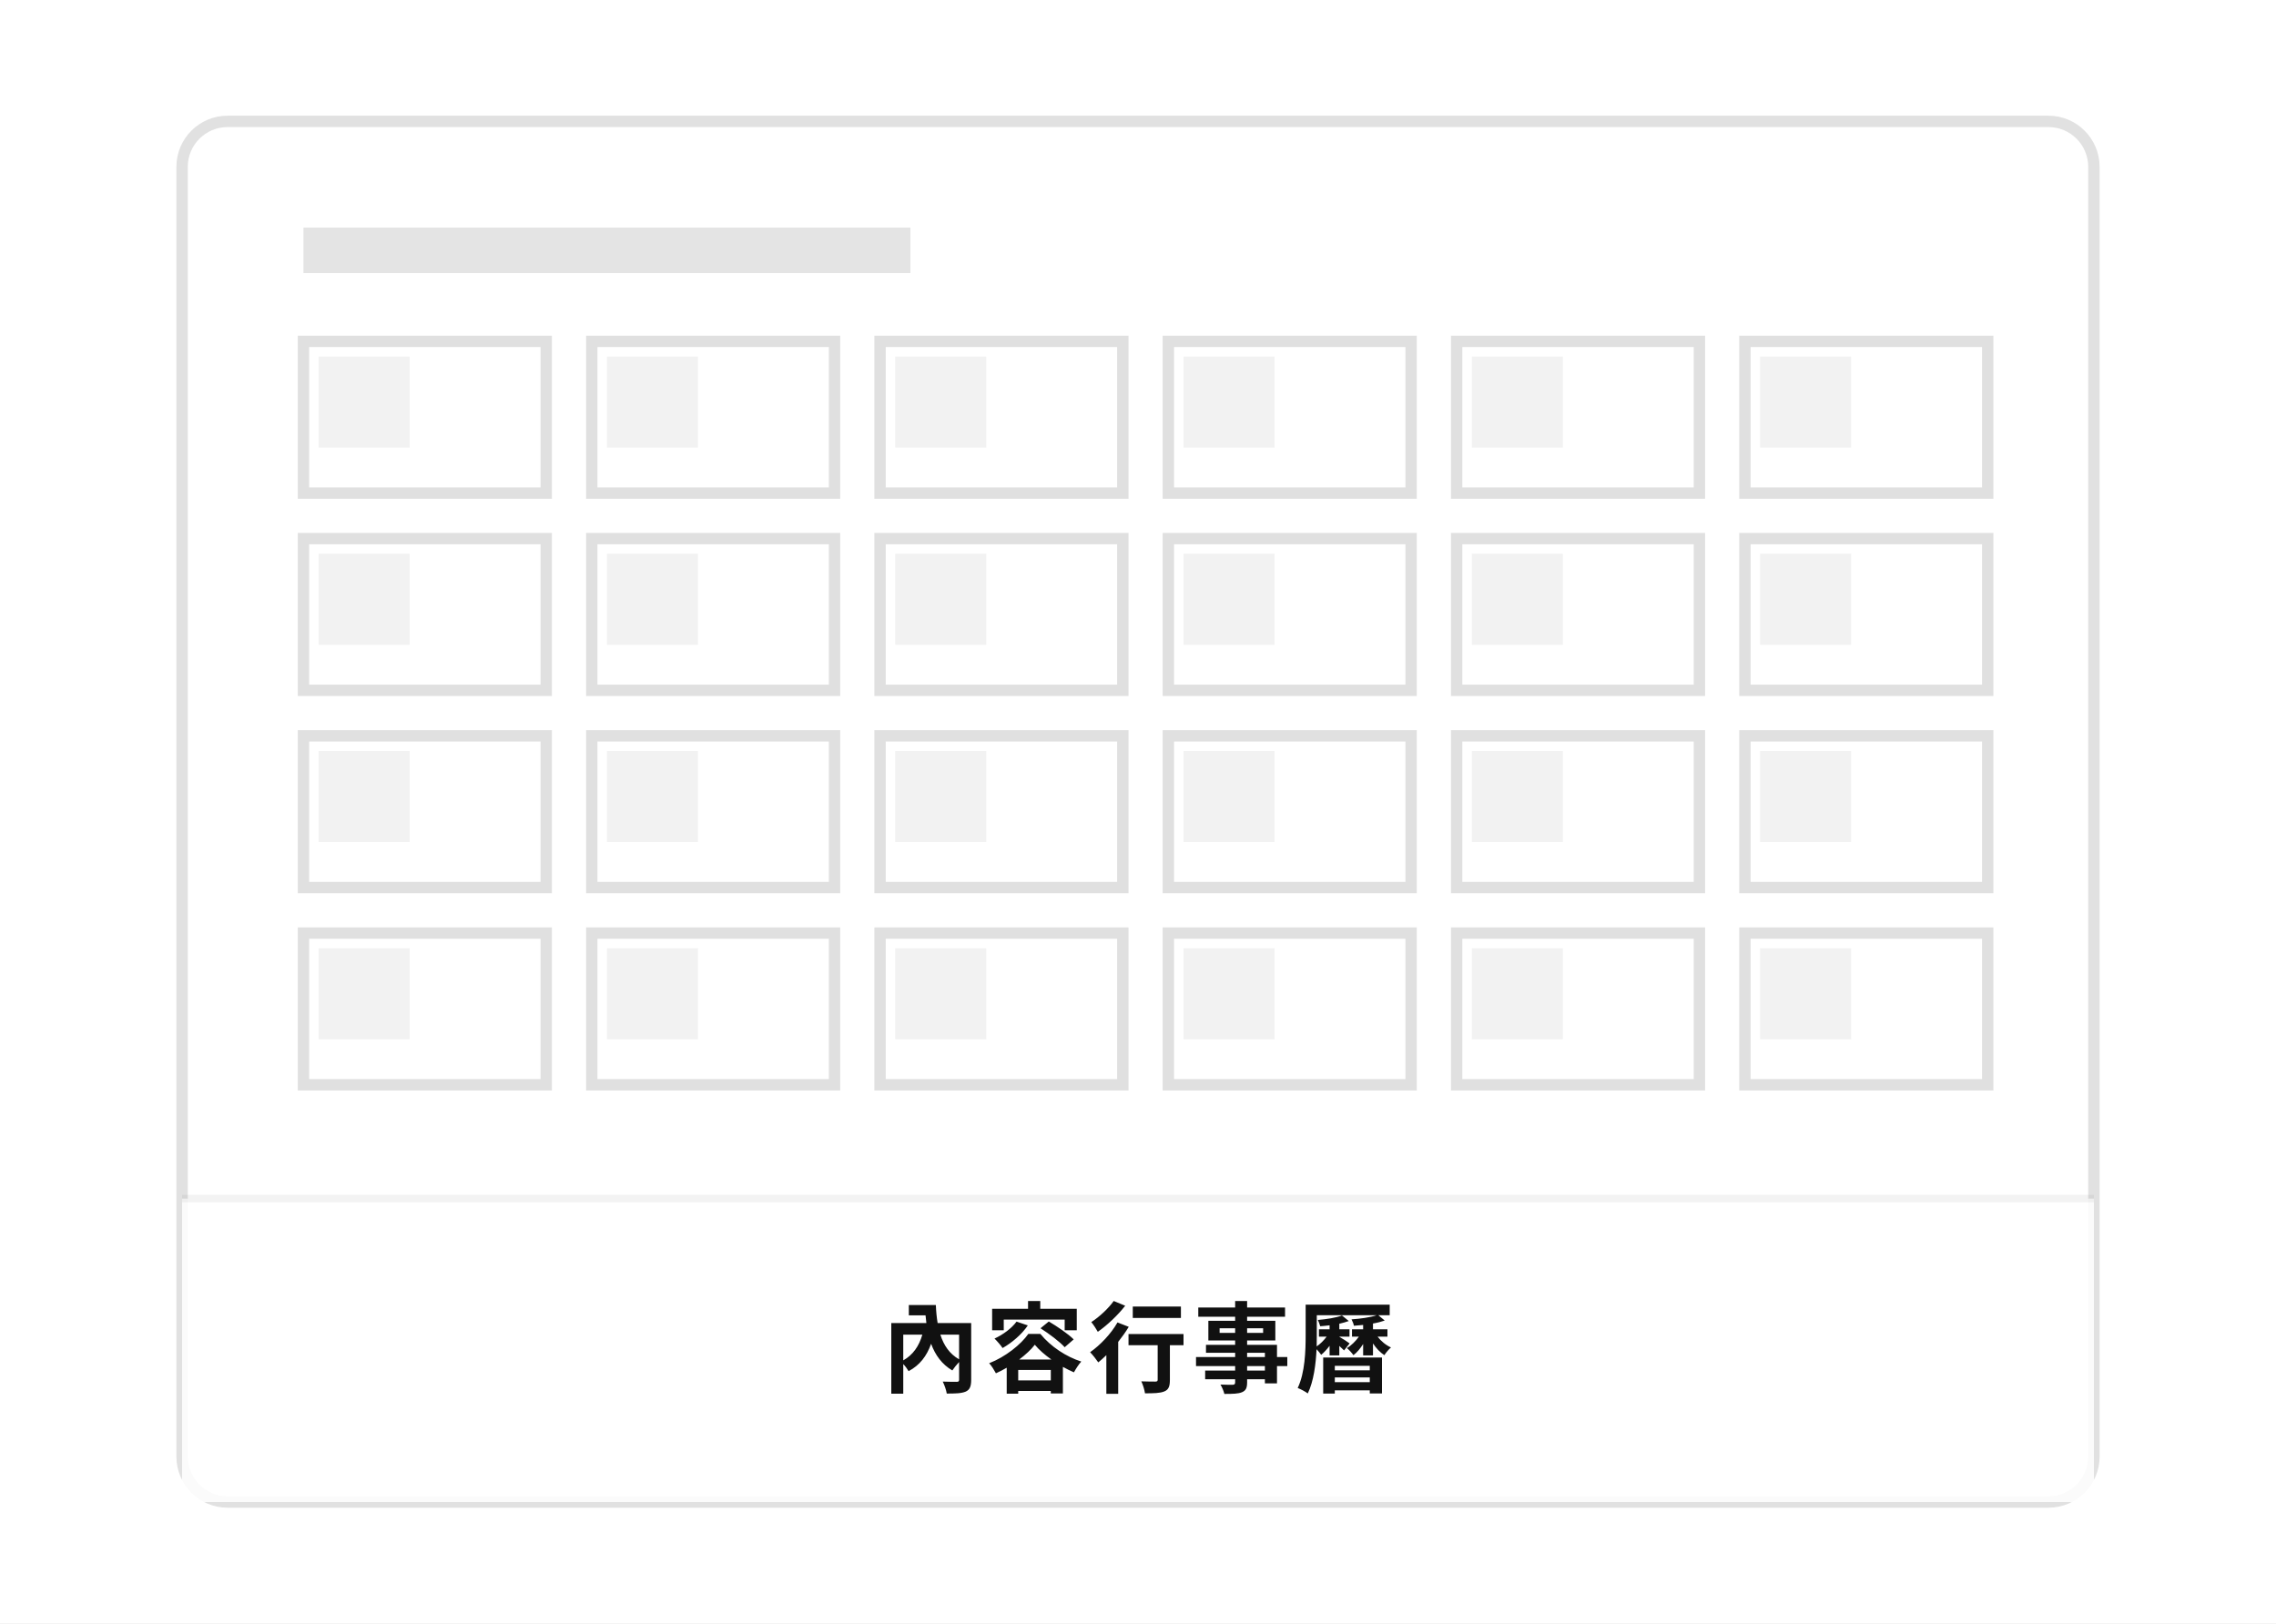
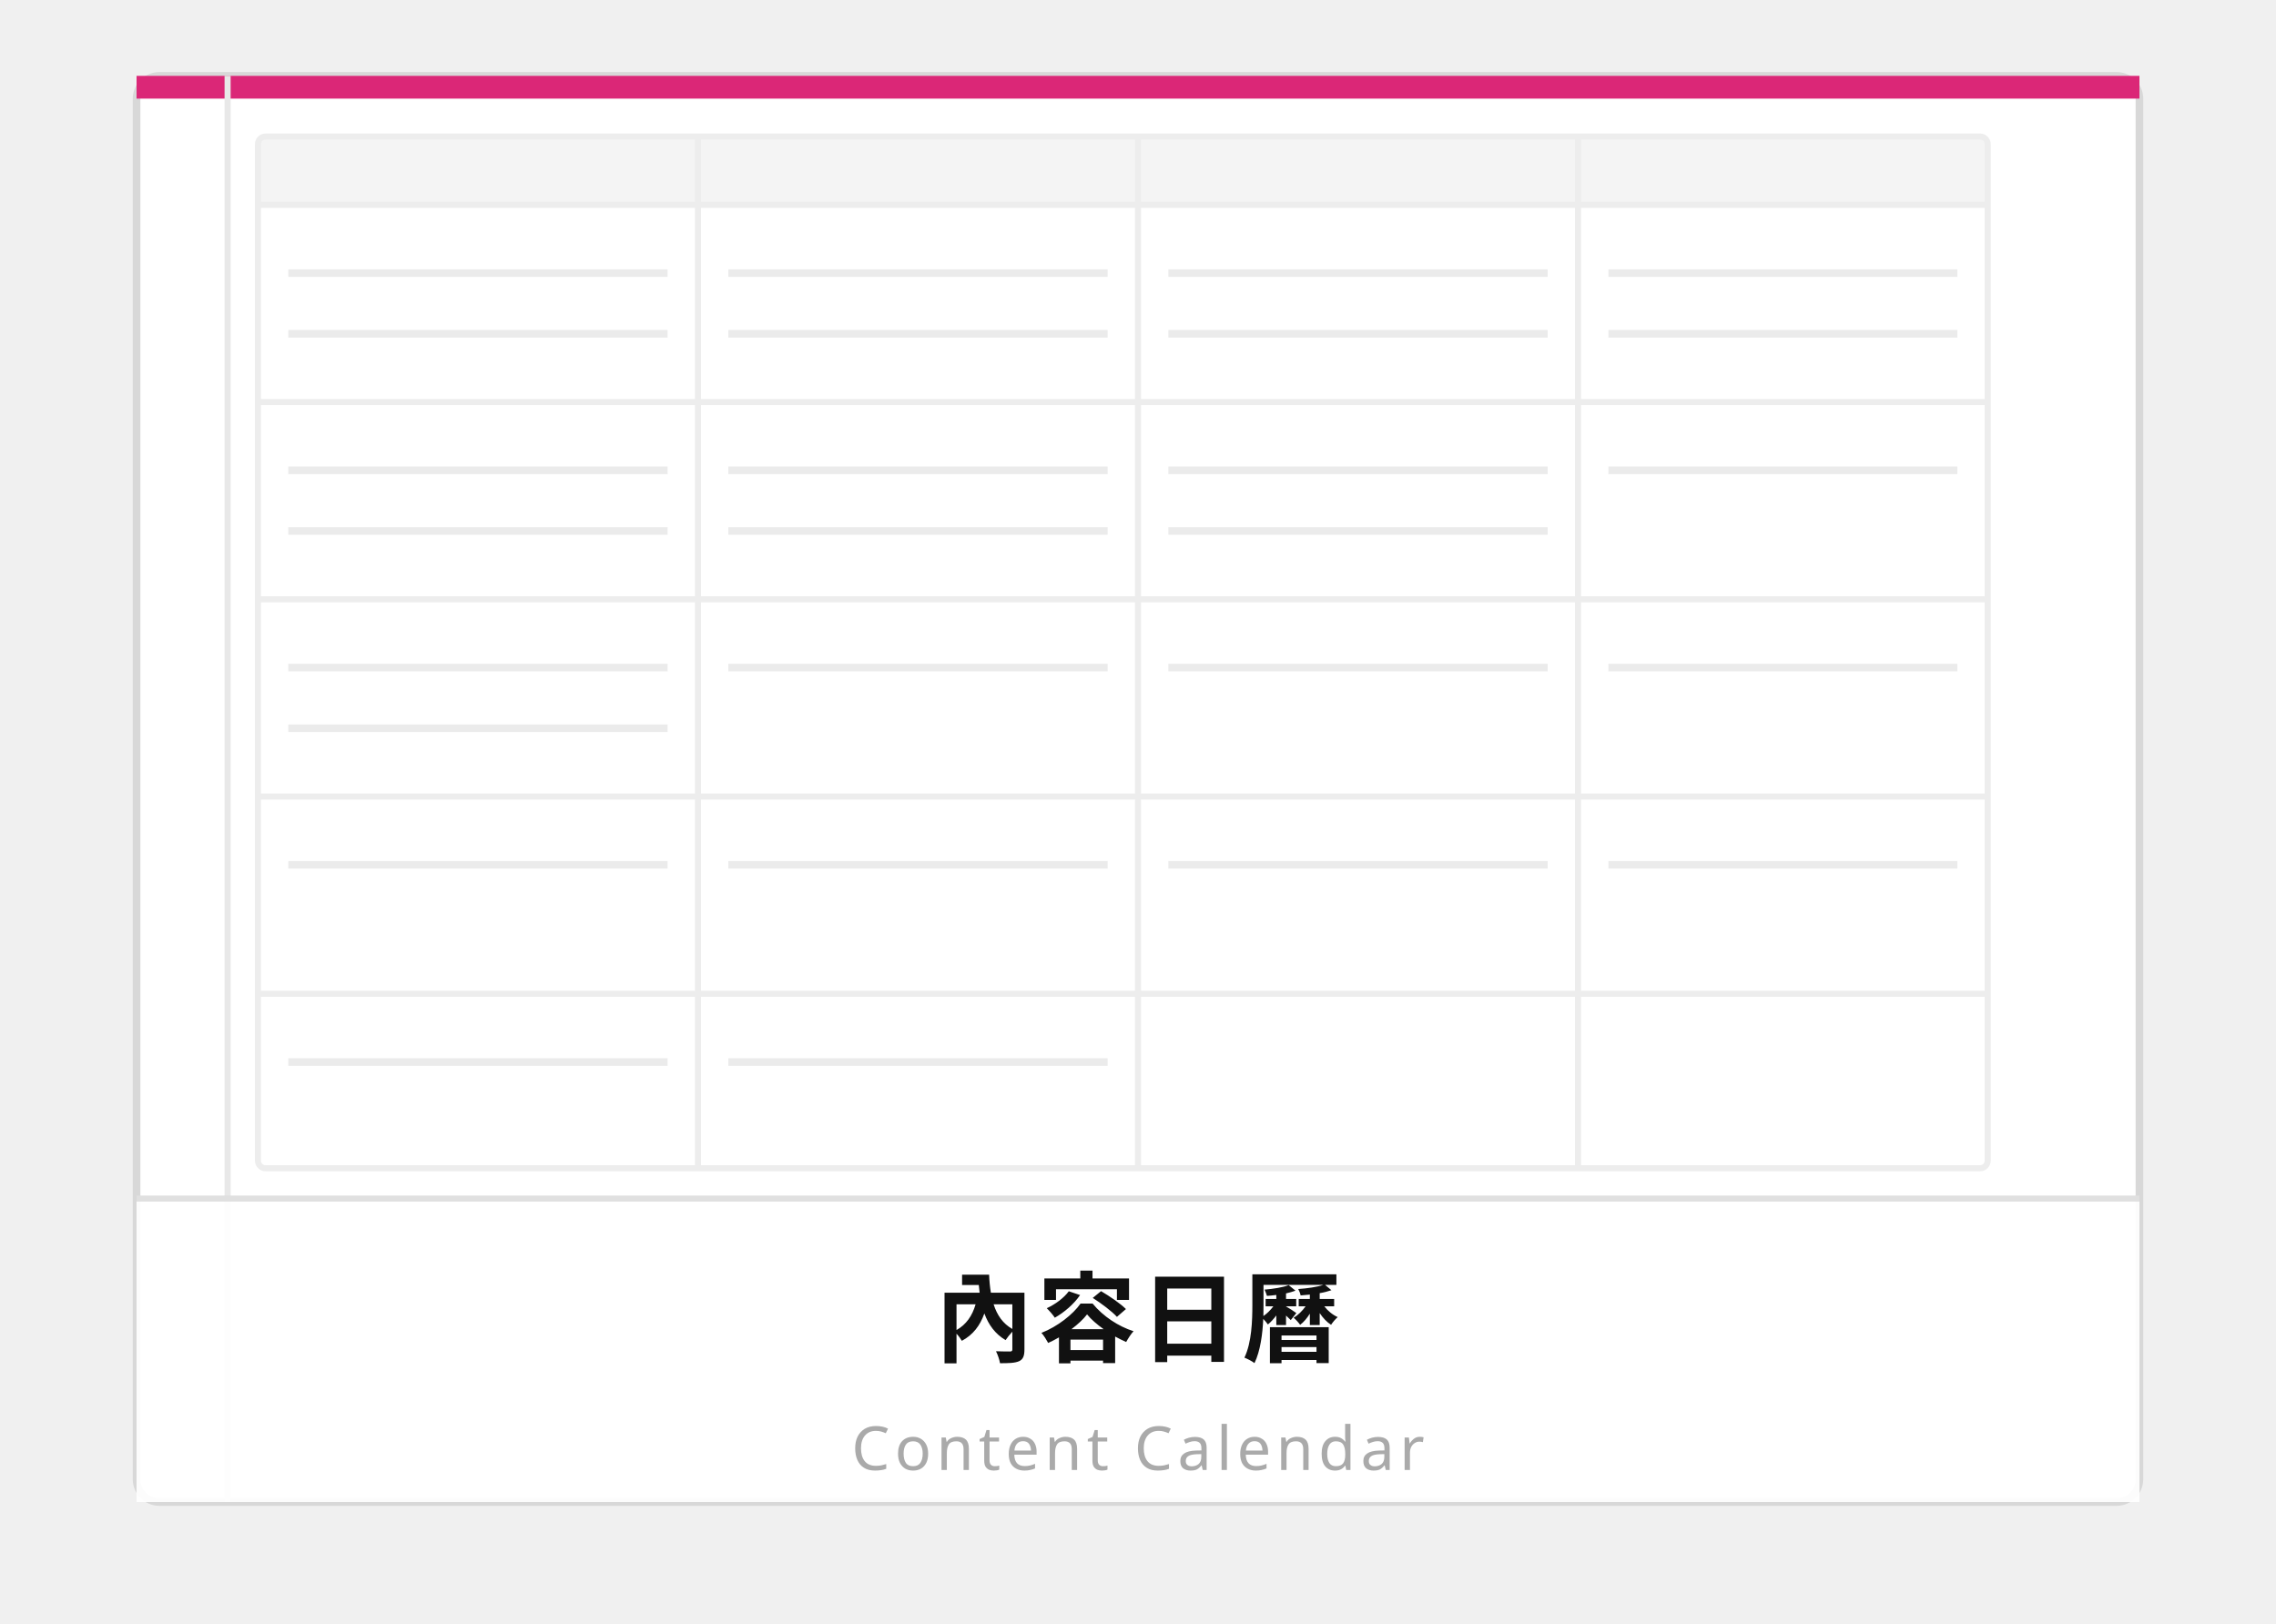
<svg xmlns="http://www.w3.org/2000/svg" viewBox="0 0 300 214">
-   <rect width="100%" height="100%" fill="#ffffff" />
-   <rect x="24" y="16" width="252" height="182" fill="#ffffff" stroke="#e1e1e1" stroke-width="1.5" rx="6" />
-   <g opacity="0.6">
-     <rect x="40" y="30" width="80" height="6" fill="#d2d2d2" stroke="none" stroke-width="1.5" rx="0" />
-     <rect x="40" y="45" width="32" height="20" fill="none" stroke="#ccc" stroke-width="1.5" rx="0" />
-     <rect x="42" y="47" width="12" height="12" fill="#eaeaea" stroke="none" stroke-width="1.5" rx="0" />
-     <rect x="78" y="45" width="32" height="20" fill="none" stroke="#ccc" stroke-width="1.5" rx="0" />
-     <rect x="80" y="47" width="12" height="12" fill="#eaeaea" stroke="none" stroke-width="1.5" rx="0" />
-     <rect x="116" y="45" width="32" height="20" fill="none" stroke="#ccc" stroke-width="1.5" rx="0" />
-     <rect x="118" y="47" width="12" height="12" fill="#eaeaea" stroke="none" stroke-width="1.5" rx="0" />
-     <rect x="154" y="45" width="32" height="20" fill="none" stroke="#ccc" stroke-width="1.5" rx="0" />
-     <rect x="156" y="47" width="12" height="12" fill="#eaeaea" stroke="none" stroke-width="1.5" rx="0" />
-     <rect x="192" y="45" width="32" height="20" fill="none" stroke="#ccc" stroke-width="1.5" rx="0" />
-     <rect x="194" y="47" width="12" height="12" fill="#eaeaea" stroke="none" stroke-width="1.5" rx="0" />
-     <rect x="230" y="45" width="32" height="20" fill="none" stroke="#ccc" stroke-width="1.5" rx="0" />
-     <rect x="232" y="47" width="12" height="12" fill="#eaeaea" stroke="none" stroke-width="1.5" rx="0" />
-     <rect x="40" y="71" width="32" height="20" fill="none" stroke="#ccc" stroke-width="1.5" rx="0" />
-     <rect x="42" y="73" width="12" height="12" fill="#eaeaea" stroke="none" stroke-width="1.5" rx="0" />
-     <rect x="78" y="71" width="32" height="20" fill="none" stroke="#ccc" stroke-width="1.5" rx="0" />
-     <rect x="80" y="73" width="12" height="12" fill="#eaeaea" stroke="none" stroke-width="1.5" rx="0" />
-     <rect x="116" y="71" width="32" height="20" fill="none" stroke="#ccc" stroke-width="1.5" rx="0" />
-     <rect x="118" y="73" width="12" height="12" fill="#eaeaea" stroke="none" stroke-width="1.5" rx="0" />
-     <rect x="154" y="71" width="32" height="20" fill="none" stroke="#ccc" stroke-width="1.5" rx="0" />
-     <rect x="156" y="73" width="12" height="12" fill="#eaeaea" stroke="none" stroke-width="1.5" rx="0" />
-     <rect x="192" y="71" width="32" height="20" fill="none" stroke="#ccc" stroke-width="1.5" rx="0" />
-     <rect x="194" y="73" width="12" height="12" fill="#eaeaea" stroke="none" stroke-width="1.5" rx="0" />
-     <rect x="230" y="71" width="32" height="20" fill="none" stroke="#ccc" stroke-width="1.5" rx="0" />
-     <rect x="232" y="73" width="12" height="12" fill="#eaeaea" stroke="none" stroke-width="1.5" rx="0" />
-     <rect x="40" y="97" width="32" height="20" fill="none" stroke="#ccc" stroke-width="1.5" rx="0" />
-     <rect x="42" y="99" width="12" height="12" fill="#eaeaea" stroke="none" stroke-width="1.5" rx="0" />
-     <rect x="78" y="97" width="32" height="20" fill="none" stroke="#ccc" stroke-width="1.5" rx="0" />
-     <rect x="80" y="99" width="12" height="12" fill="#eaeaea" stroke="none" stroke-width="1.5" rx="0" />
-     <rect x="116" y="97" width="32" height="20" fill="none" stroke="#ccc" stroke-width="1.5" rx="0" />
-     <rect x="118" y="99" width="12" height="12" fill="#eaeaea" stroke="none" stroke-width="1.5" rx="0" />
-     <rect x="154" y="97" width="32" height="20" fill="none" stroke="#ccc" stroke-width="1.5" rx="0" />
-     <rect x="156" y="99" width="12" height="12" fill="#eaeaea" stroke="none" stroke-width="1.5" rx="0" />
-     <rect x="192" y="97" width="32" height="20" fill="none" stroke="#ccc" stroke-width="1.5" rx="0" />
-     <rect x="194" y="99" width="12" height="12" fill="#eaeaea" stroke="none" stroke-width="1.5" rx="0" />
-     <rect x="230" y="97" width="32" height="20" fill="none" stroke="#ccc" stroke-width="1.5" rx="0" />
-     <rect x="232" y="99" width="12" height="12" fill="#eaeaea" stroke="none" stroke-width="1.5" rx="0" />
-     <rect x="40" y="123" width="32" height="20" fill="none" stroke="#ccc" stroke-width="1.5" rx="0" />
-     <rect x="42" y="125" width="12" height="12" fill="#eaeaea" stroke="none" stroke-width="1.5" rx="0" />
-     <rect x="78" y="123" width="32" height="20" fill="none" stroke="#ccc" stroke-width="1.5" rx="0" />
-     <rect x="80" y="125" width="12" height="12" fill="#eaeaea" stroke="none" stroke-width="1.5" rx="0" />
-     <rect x="116" y="123" width="32" height="20" fill="none" stroke="#ccc" stroke-width="1.5" rx="0" />
-     <rect x="118" y="125" width="12" height="12" fill="#eaeaea" stroke="none" stroke-width="1.5" rx="0" />
-     <rect x="154" y="123" width="32" height="20" fill="none" stroke="#ccc" stroke-width="1.5" rx="0" />
-     <rect x="156" y="125" width="12" height="12" fill="#eaeaea" stroke="none" stroke-width="1.5" rx="0" />
-     <rect x="192" y="123" width="32" height="20" fill="none" stroke="#ccc" stroke-width="1.5" rx="0" />
-     <rect x="194" y="125" width="12" height="12" fill="#eaeaea" stroke="none" stroke-width="1.5" rx="0" />
-     <rect x="230" y="123" width="32" height="20" fill="none" stroke="#ccc" stroke-width="1.5" rx="0" />
-     <rect x="232" y="125" width="12" height="12" fill="#eaeaea" stroke="none" stroke-width="1.5" rx="0" />
+   <rect width="300" height="214" fill="#f0f0f0" />
+   <rect x="18" y="10" width="264" height="188" rx="3" fill="#ffffff" stroke="#d8d8d8" stroke-width="1" />
+   <rect x="18" y="10" width="264" height="3" fill="#db2777" />
+   <line x1="30" y1="10" x2="30" y2="198" stroke="#e8e8e8" stroke-width="0.8" />
+   <g opacity="0.65">
+     <rect x="34" y="18" width="228" height="9" rx="1" fill="#eeeeee" />
+     <line x1="92" y1="18" x2="92" y2="154" stroke="#e4e4e4" stroke-width="0.8" />
+     <line x1="150" y1="18" x2="150" y2="154" stroke="#e4e4e4" stroke-width="0.8" />
+     <line x1="208" y1="18" x2="208" y2="154" stroke="#e4e4e4" stroke-width="0.8" />
+     <line x1="34" y1="27" x2="262" y2="27" stroke="#e4e4e4" stroke-width="0.8" />
+     <line x1="34" y1="53" x2="262" y2="53" stroke="#e4e4e4" stroke-width="0.8" />
+     <line x1="34" y1="79" x2="262" y2="79" stroke="#e4e4e4" stroke-width="0.8" />
+     <line x1="34" y1="105" x2="262" y2="105" stroke="#e4e4e4" stroke-width="0.8" />
+     <line x1="34" y1="131" x2="262" y2="131" stroke="#e4e4e4" stroke-width="0.8" />
+     <rect x="34" y="18" width="228" height="136" rx="1" fill="none" stroke="#e4e4e4" stroke-width="0.8" />
+     <line x1="38" y1="36" x2="88" y2="36" stroke="#e0e0e0" stroke-width="1" />
+     <line x1="38" y1="44" x2="88" y2="44" stroke="#e0e0e0" stroke-width="1" />
+     <line x1="96" y1="36" x2="146" y2="36" stroke="#e0e0e0" stroke-width="1" />
+     <line x1="96" y1="44" x2="146" y2="44" stroke="#e0e0e0" stroke-width="1" />
+     <line x1="154" y1="36" x2="204" y2="36" stroke="#e0e0e0" stroke-width="1" />
+     <line x1="154" y1="44" x2="204" y2="44" stroke="#e0e0e0" stroke-width="1" />
+     <line x1="212" y1="36" x2="258" y2="36" stroke="#e0e0e0" stroke-width="1" />
+     <line x1="212" y1="44" x2="258" y2="44" stroke="#e0e0e0" stroke-width="1" />
+     <line x1="38" y1="62" x2="88" y2="62" stroke="#e0e0e0" stroke-width="1" />
+     <line x1="38" y1="70" x2="88" y2="70" stroke="#e0e0e0" stroke-width="1" />
+     <line x1="96" y1="62" x2="146" y2="62" stroke="#e0e0e0" stroke-width="1" />
+     <line x1="96" y1="70" x2="146" y2="70" stroke="#e0e0e0" stroke-width="1" />
+     <line x1="154" y1="62" x2="204" y2="62" stroke="#e0e0e0" stroke-width="1" />
+     <line x1="154" y1="70" x2="204" y2="70" stroke="#e0e0e0" stroke-width="1" />
+     <line x1="212" y1="62" x2="258" y2="62" stroke="#e0e0e0" stroke-width="1" />
+     <line x1="38" y1="88" x2="88" y2="88" stroke="#e0e0e0" stroke-width="1" />
+     <line x1="38" y1="96" x2="88" y2="96" stroke="#e0e0e0" stroke-width="1" />
+     <line x1="96" y1="88" x2="146" y2="88" stroke="#e0e0e0" stroke-width="1" />
+     <line x1="154" y1="88" x2="204" y2="88" stroke="#e0e0e0" stroke-width="1" />
+     <line x1="212" y1="88" x2="258" y2="88" stroke="#e0e0e0" stroke-width="1" />
+     <line x1="38" y1="114" x2="88" y2="114" stroke="#e0e0e0" stroke-width="1" />
+     <line x1="96" y1="114" x2="146" y2="114" stroke="#e0e0e0" stroke-width="1" />
+     <line x1="154" y1="114" x2="204" y2="114" stroke="#e0e0e0" stroke-width="1" />
+     <line x1="212" y1="114" x2="258" y2="114" stroke="#e0e0e0" stroke-width="1" />
+     <line x1="38" y1="140" x2="88" y2="140" stroke="#e0e0e0" stroke-width="1" />
+     <line x1="96" y1="140" x2="146" y2="140" stroke="#e0e0e0" stroke-width="1" />
  </g>
-   <rect x="24" y="158" width="252" height="40" fill="rgba(255,255,255,0.85)" />
-   <path d="M 24 158 L 276 158" stroke="rgba(0,0,0,0.05)" stroke-width="1" />
-   <text x="150" y="178" dominant-baseline="middle" text-anchor="middle" font-size="13" fill="#111" font-family="'PingFang TC', sans-serif" font-weight="600" letter-spacing="0.05em">內容行事曆</text>
+   <rect x="18" y="158" width="264" height="40" fill="rgba(255,255,255,0.92)" />
+   <line x1="18" y1="158" x2="282" y2="158" stroke="#e0e0e0" stroke-width="0.8" />
+   <text x="150" y="174" dominant-baseline="middle" text-anchor="middle" font-size="13" fill="#111111" font-family="'PingFang TC','Microsoft JhengHei',sans-serif" font-weight="600" letter-spacing="0.04em">內容日曆</text>
+   <text x="150" y="191" dominant-baseline="middle" text-anchor="middle" font-size="8" fill="#aaaaaa" font-family="'PingFang TC','Microsoft JhengHei',sans-serif" letter-spacing="0.08em">Content Calendar</text>
</svg>
